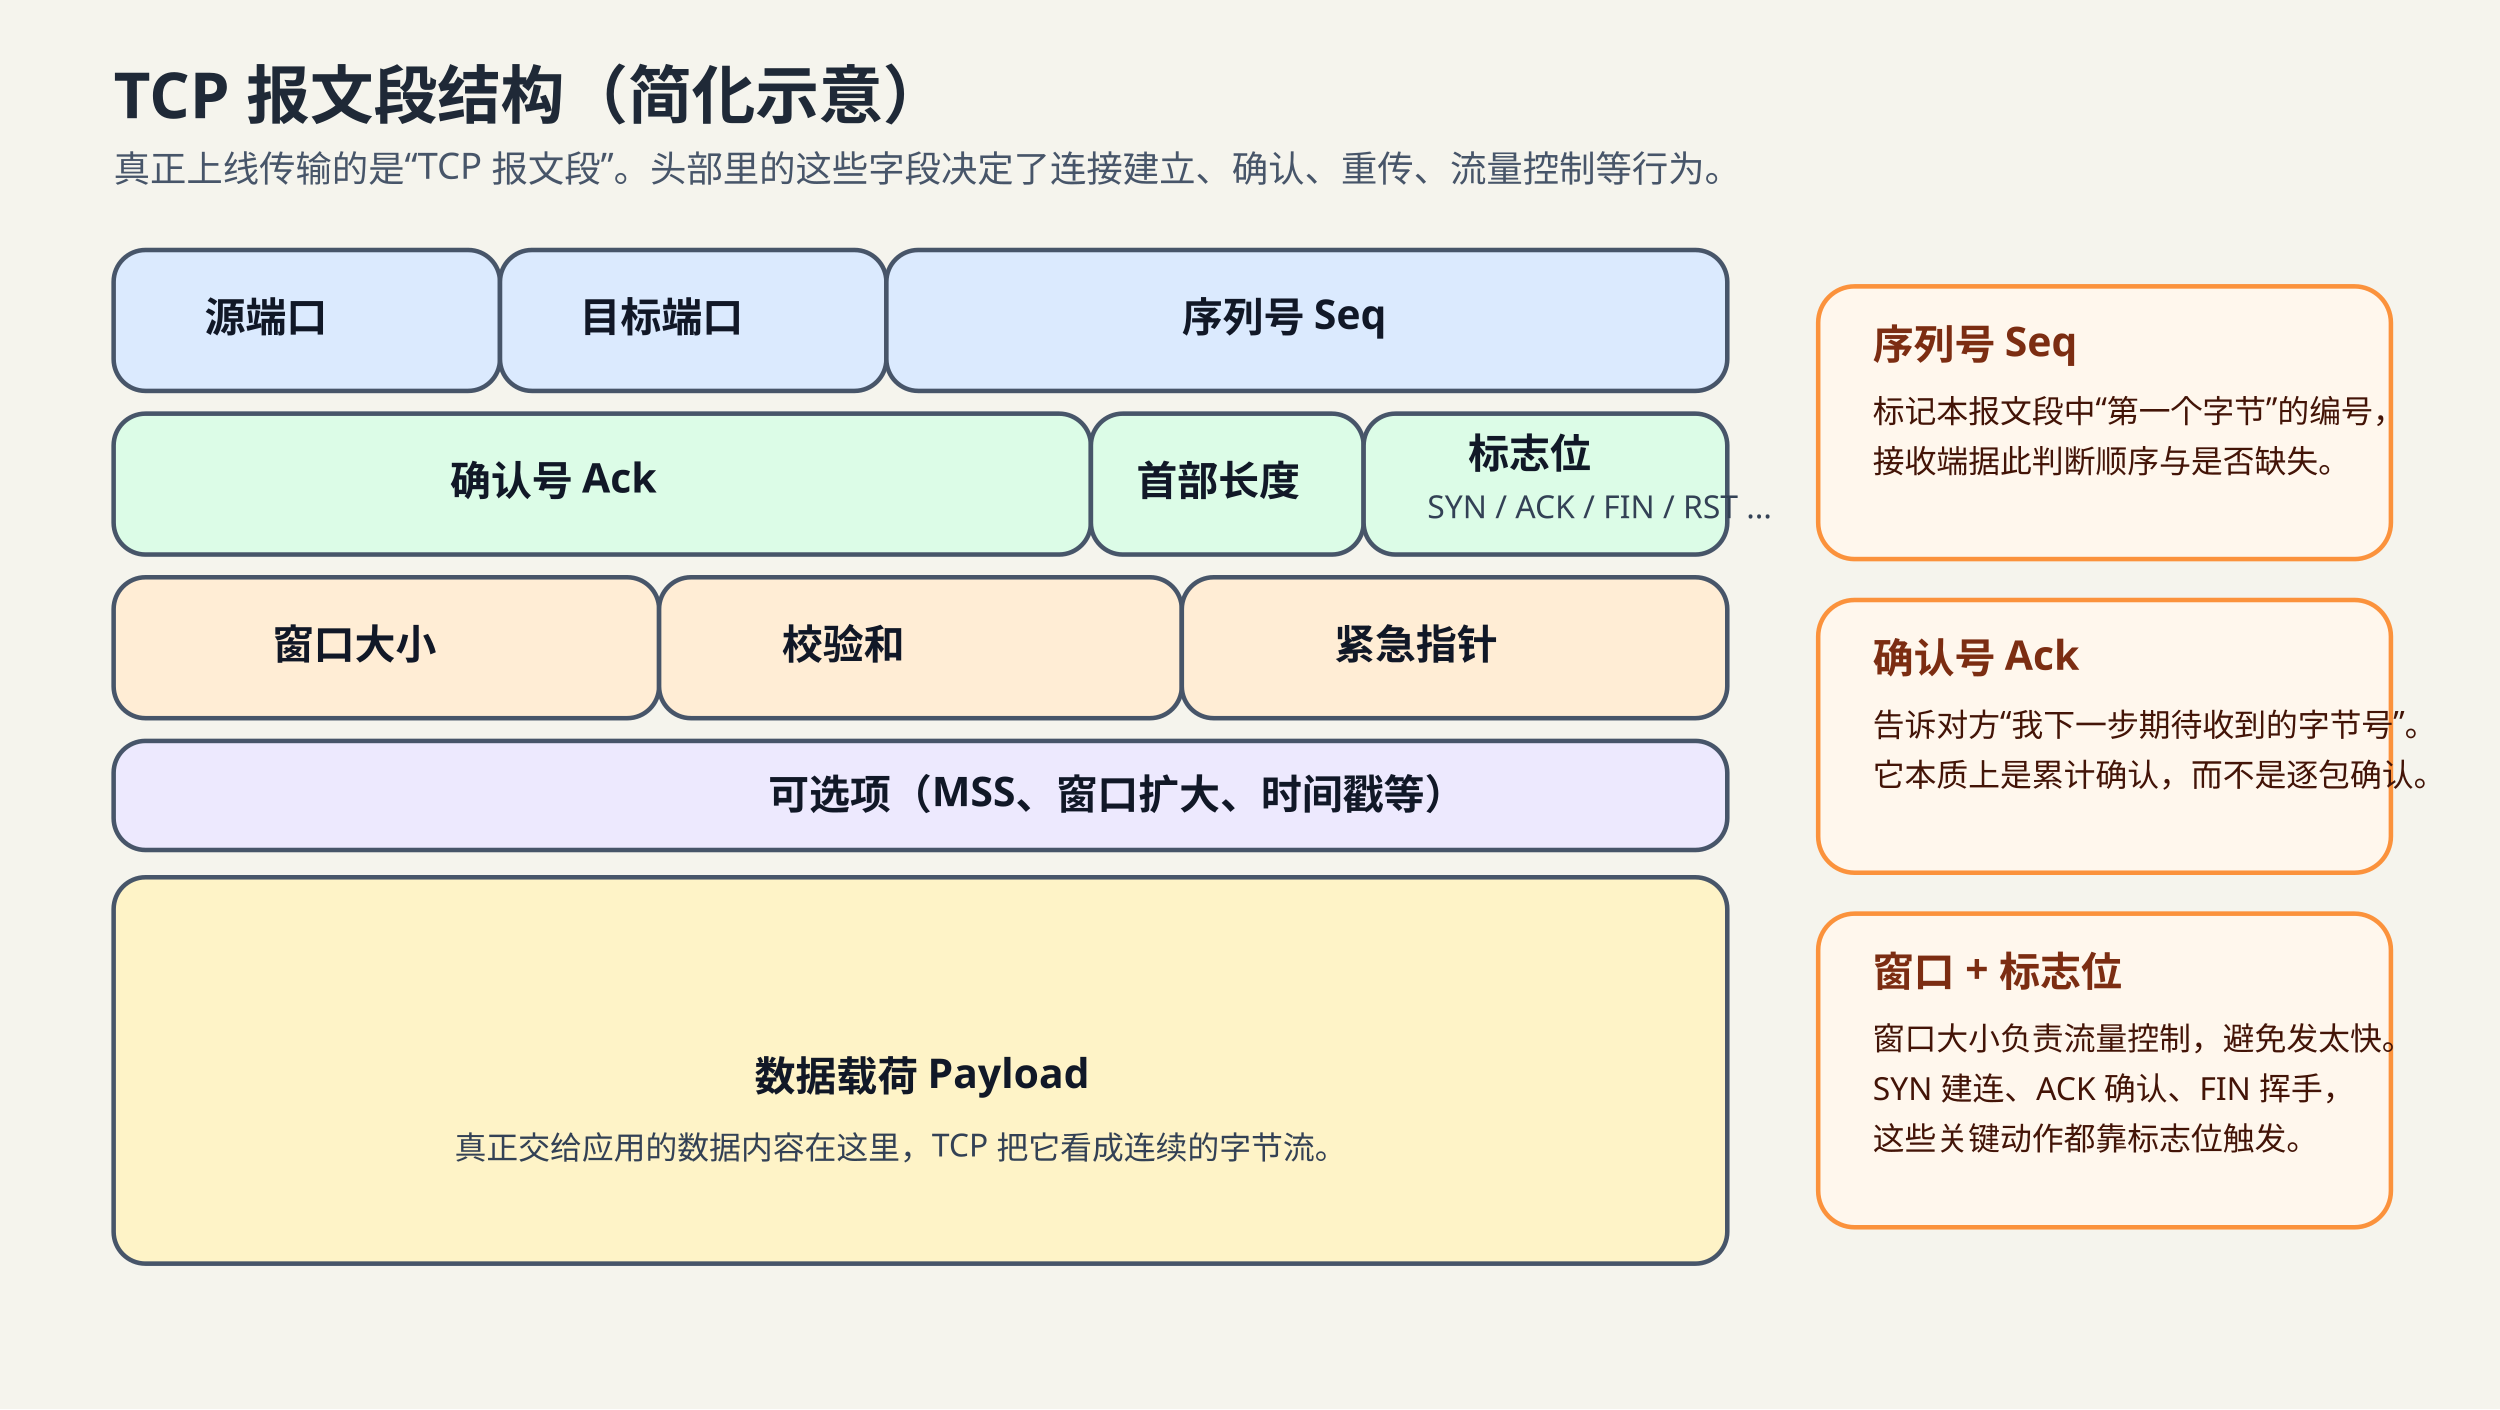
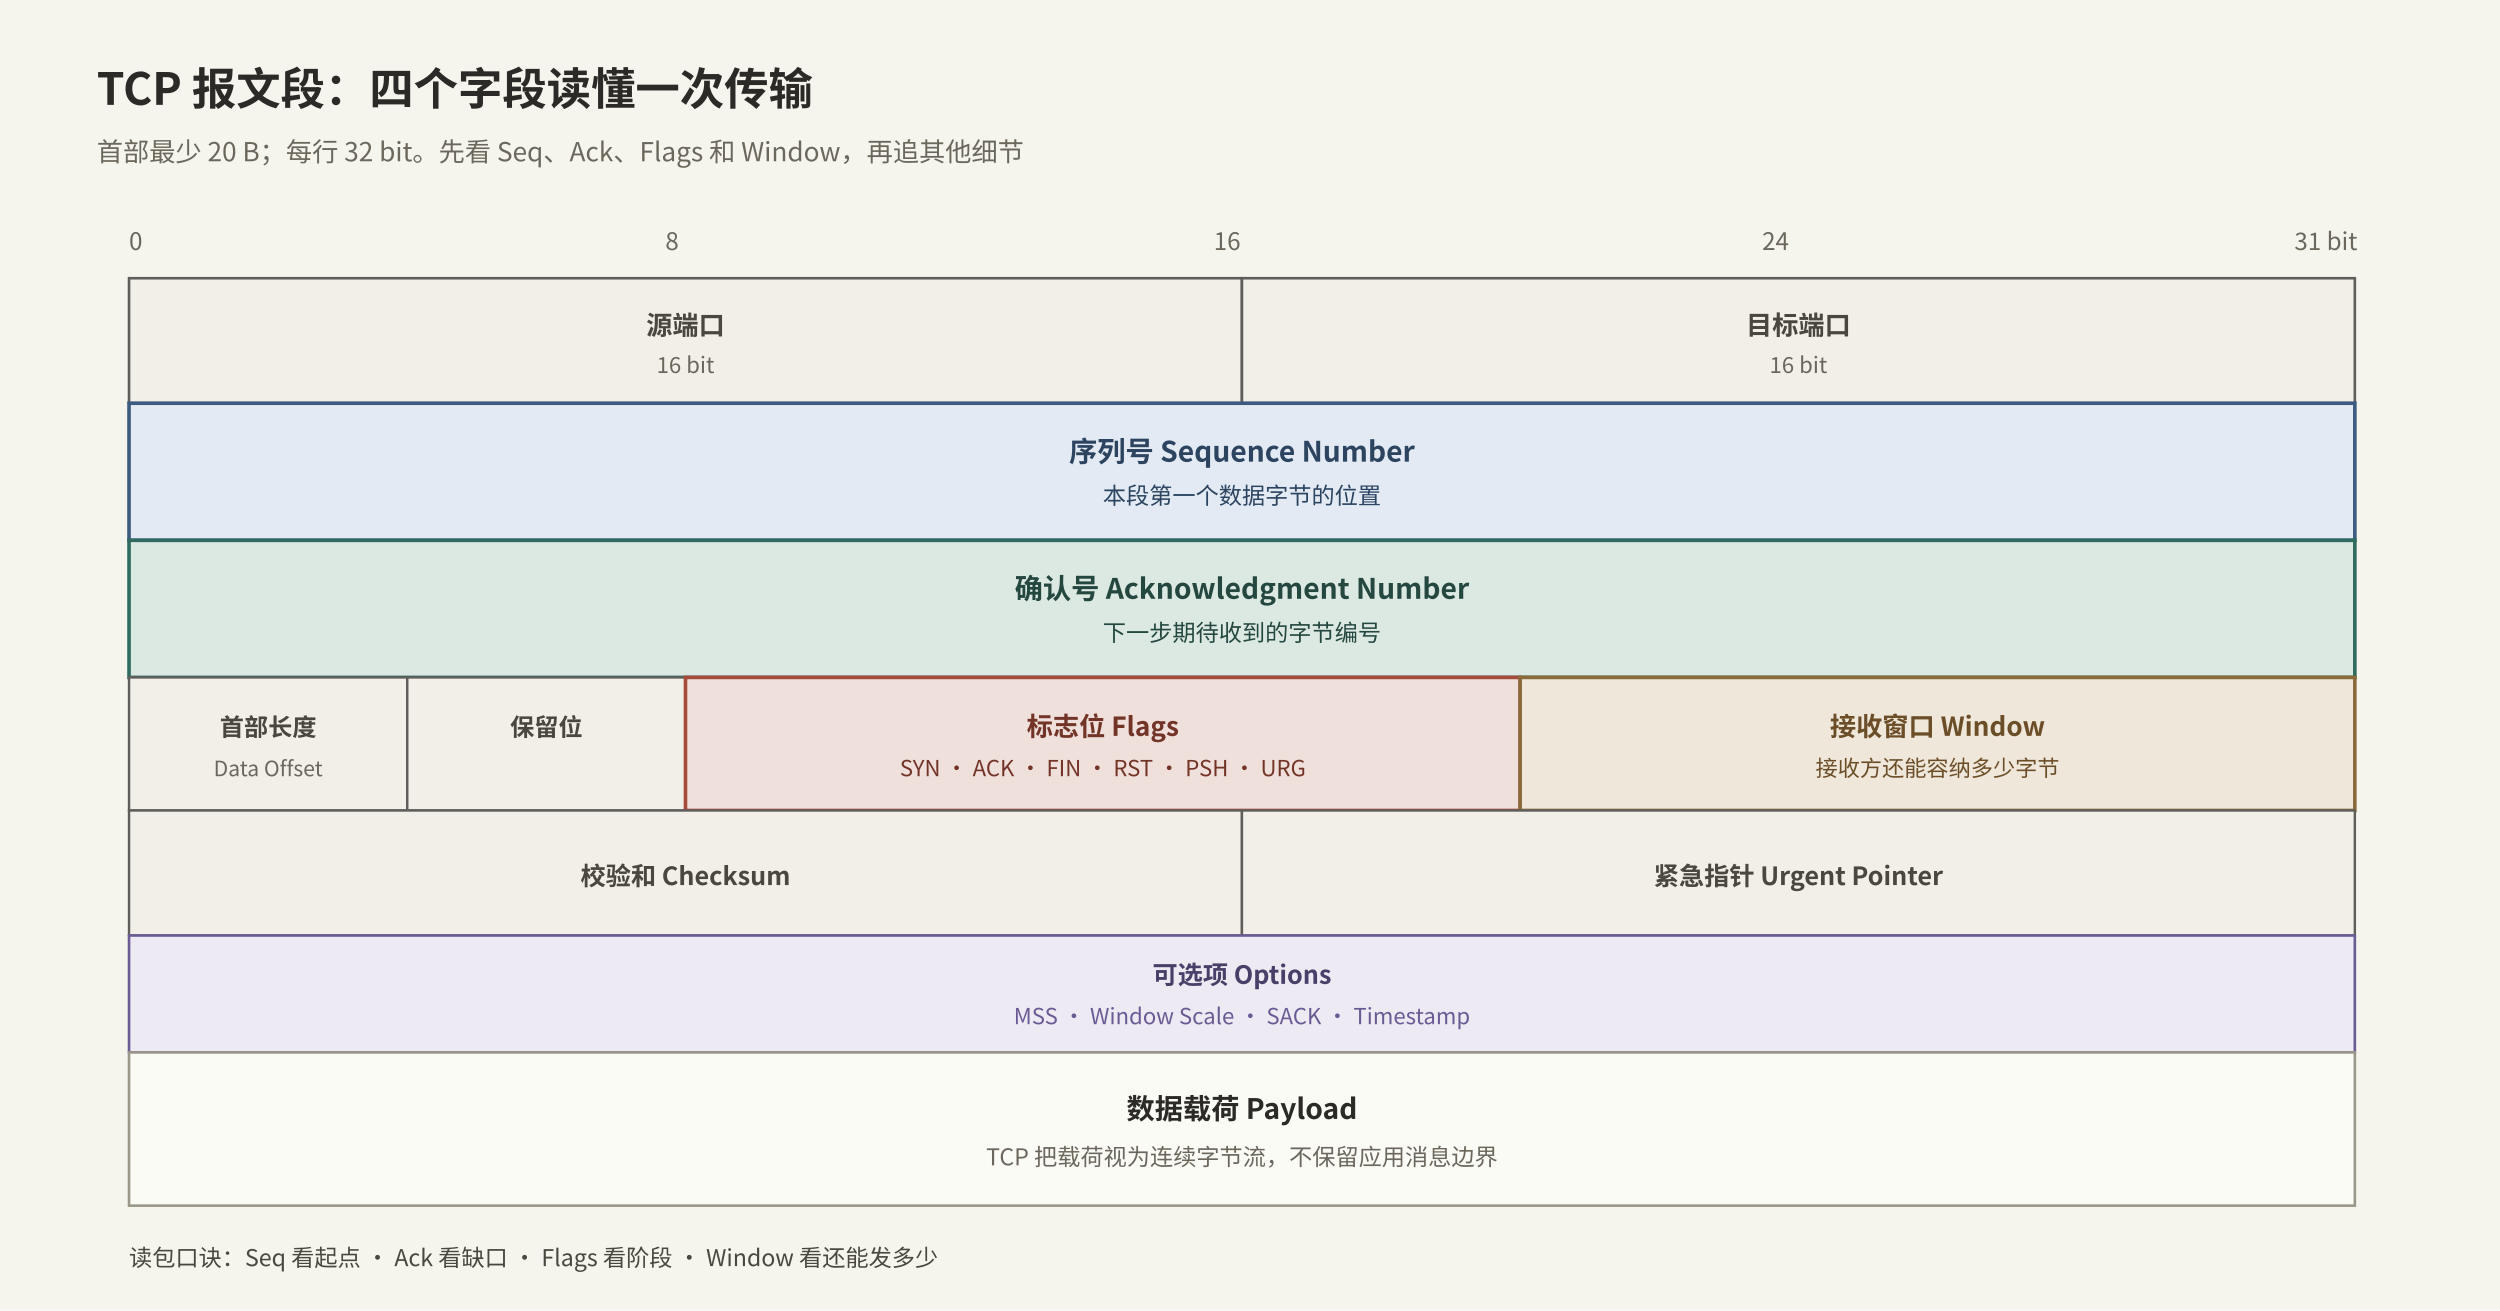
- <svg xmlns="http://www.w3.org/2000/svg" width="1100" height="620" viewBox="0 0 1100 620">
-   <defs>
-     <style>
-       .title { font: 700 28px 'Microsoft YaHei', 'PingFang SC', sans-serif; fill: #1f2937; }
-       .subtitle { font: 500 16px 'Microsoft YaHei', 'PingFang SC', sans-serif; fill: #475569; }
-       .cell-title { font: 700 18px 'Microsoft YaHei', 'PingFang SC', sans-serif; fill: #111827; }
-       .cell-text { font: 500 14px 'Microsoft YaHei', 'PingFang SC', sans-serif; fill: #334155; }
-       .note-title { font: 700 18px 'Microsoft YaHei', 'PingFang SC', sans-serif; fill: #7c2d12; }
-       .note-text { font: 500 14px 'Microsoft YaHei', 'PingFang SC', sans-serif; fill: #431407; }
-       .field { stroke: #475569; stroke-width: 2; rx: 14; }
-       .blue { fill: #dbeafe; }
-       .green { fill: #dcfce7; }
-       .orange { fill: #ffedd5; }
-       .purple { fill: #ede9fe; }
-       .yellow { fill: #fef3c7; }
-       .note-box { fill: #fff7ed; stroke: #fb923c; stroke-width: 2; rx: 16; }
-     </style>
-   </defs>
-   <rect width="1100" height="620" fill="rgb(245, 244, 237)" />
-   <text x="50" y="52" class="title">TCP 报文段结构（简化示意）</text>
-   <text x="50" y="80" class="subtitle">真正上线传输的是“TCP 报文段”。头部里的这些字段决定了连接建立、确认、重传、流量控制等行为。</text>
-   <rect x="50" y="110" width="170" height="62" class="field blue" />
-   <rect x="220" y="110" width="170" height="62" class="field blue" />
-   <rect x="390" y="110" width="370" height="62" class="field blue" />
-   <text x="90" y="146" class="cell-title">源端口</text>
-   <text x="255" y="146" class="cell-title">目标端口</text>
-   <text x="520" y="146" class="cell-title">序列号 Seq</text>
-   <rect x="50" y="182" width="430" height="62" class="field green" />
-   <rect x="480" y="182" width="120" height="62" class="field green" />
-   <rect x="600" y="182" width="160" height="62" class="field green" />
-   <text x="198" y="218" class="cell-title">确认号 Ack</text>
-   <text x="500" y="218" class="cell-title">首部长度</text>
-   <text x="646" y="206" class="cell-title">标志位</text>
-   <text x="628" y="228" class="cell-text">SYN / ACK / FIN / RST ...</text>
-   <rect x="50" y="254" width="240" height="62" class="field orange" />
-   <rect x="290" y="254" width="230" height="62" class="field orange" />
-   <rect x="520" y="254" width="240" height="62" class="field orange" />
-   <text x="120" y="290" class="cell-title">窗口大小</text>
-   <text x="344" y="290" class="cell-title">校验和</text>
-   <text x="587" y="290" class="cell-title">紧急指针</text>
-   <rect x="50" y="326" width="710" height="48" class="field purple" />
-   <text x="338" y="356" class="cell-title">可选项（MSS、窗口扩大、时间戳等）</text>
-   <rect x="50" y="386" width="710" height="170" class="field yellow" />
-   <text x="332" y="480" class="cell-title">数据载荷 Payload</text>
-   <text x="200" y="510" class="cell-text">真正交给应用的数据内容在这里，TCP 把它看成连续的字节流。</text>
-   <rect x="800" y="126" width="252" height="120" class="note-box" />
-   <text x="824" y="158" class="note-title">序列号 Seq</text>
-   <text x="824" y="186" class="note-text">标记本报文段中“第一个字节”的编号，</text>
-   <text x="824" y="208" class="note-text">接收端据此判断顺序与是否缺失。</text>
-   <rect x="800" y="264" width="252" height="120" class="note-box" />
-   <text x="824" y="296" class="note-title">确认号 Ack</text>
-   <text x="824" y="324" class="note-text">告诉对方“我下一步期待收到的字节号”。</text>
-   <text x="824" y="346" class="note-text">它本质上是累计确认，而不是逐包确认。</text>
-   <rect x="800" y="402" width="252" height="138" class="note-box" />
-   <text x="824" y="434" class="note-title">窗口 + 标志位</text>
-   <text x="824" y="462" class="note-text">窗口大小负责流量控制，避免发太快。</text>
-   <text x="824" y="484" class="note-text">SYN 建连、ACK 确认、FIN 挥手，</text>
-   <text x="824" y="506" class="note-text">这些关键动作都靠标志位触发。</text>
+ <svg xmlns="http://www.w3.org/2000/svg" viewBox="0 0 1240 650" font-family="'PingFang SC','Hiragino Sans GB','Microsoft YaHei','Noto Sans CJK SC',sans-serif">
+   <rect width="1240" height="650" fill="rgb(245, 244, 237)" />
+   <text x="48" y="52" font-size="22" font-weight="700" fill="#2B2A26">TCP 报文段：四个字段读懂一次传输</text>
+   <text x="48" y="80" font-size="13" fill="#6B675C">首部最少 20 B；每行 32 bit。先看 Seq、Ack、Flags 和 Window，再追其他细节</text>
+   <text x="64" y="124" font-size="12" fill="#6B675C">0</text>
+   <text x="330" y="124" font-size="12" fill="#6B675C">8</text>
+   <text x="602" y="124" font-size="12" fill="#6B675C">16</text>
+   <text x="874" y="124" font-size="12" fill="#6B675C">24</text>
+   <text x="1138" y="124" font-size="12" fill="#6B675C">31 bit</text>
+   <rect x="64" y="138" width="552" height="62" fill="#F1EFE8" stroke="#5F5E5A" stroke-width="1.3" />
+   <rect x="616" y="138" width="552" height="62" fill="#F1EFE8" stroke="#5F5E5A" stroke-width="1.3" />
+   <text x="340" y="166" font-size="13" font-weight="700" fill="#4A473F" text-anchor="middle">源端口</text>
+   <text x="340" y="185" font-size="11" fill="#6B675C" text-anchor="middle">16 bit</text>
+   <text x="892" y="166" font-size="13" font-weight="700" fill="#4A473F" text-anchor="middle">目标端口</text>
+   <text x="892" y="185" font-size="11" fill="#6B675C" text-anchor="middle">16 bit</text>
+   <rect x="64" y="200" width="1104" height="68" fill="#E3EAF4" stroke="#3D5A80" stroke-width="1.8" />
+   <text x="616" y="229" font-size="14" font-weight="700" fill="#2C4460" text-anchor="middle">序列号 Sequence Number</text>
+   <text x="616" y="250" font-size="11.5" fill="#2C4460" text-anchor="middle">本段第一个数据字节的位置</text>
+   <rect x="64" y="268" width="1104" height="68" fill="#DCE9E3" stroke="#2F6B5E" stroke-width="1.8" />
+   <text x="616" y="297" font-size="14" font-weight="700" fill="#24473F" text-anchor="middle">确认号 Acknowledgment Number</text>
+   <text x="616" y="318" font-size="11.5" fill="#24473F" text-anchor="middle">下一步期待收到的字节编号</text>
+   <rect x="64" y="336" width="138" height="66" fill="#F1EFE8" stroke="#5F5E5A" stroke-width="1.2" />
+   <rect x="202" y="336" width="138" height="66" fill="#F1EFE8" stroke="#5F5E5A" stroke-width="1.2" />
+   <rect x="340" y="336" width="414" height="66" fill="#F0E0DB" stroke="#A64B3C" stroke-width="1.8" />
+   <rect x="754" y="336" width="414" height="66" fill="#EFE7DA" stroke="#8A6A3A" stroke-width="1.8" />
+   <text x="133" y="365" font-size="12" font-weight="700" fill="#4A473F" text-anchor="middle">首部长度</text>
+   <text x="133" y="385" font-size="10.5" fill="#6B675C" text-anchor="middle">Data Offset</text>
+   <text x="271" y="365" font-size="12" font-weight="700" fill="#4A473F" text-anchor="middle">保留位</text>
+   <text x="547" y="365" font-size="13" font-weight="700" fill="#733428" text-anchor="middle">标志位 Flags</text>
+   <text x="547" y="385" font-size="11" fill="#733428" text-anchor="middle">SYN · ACK · FIN · RST · PSH · URG</text>
+   <text x="961" y="365" font-size="13" font-weight="700" fill="#6B4E28" text-anchor="middle">接收窗口 Window</text>
+   <text x="961" y="385" font-size="11" fill="#6B4E28" text-anchor="middle">接收方还能容纳多少字节</text>
+   <rect x="64" y="402" width="552" height="62" fill="#F1EFE8" stroke="#5F5E5A" stroke-width="1.2" />
+   <rect x="616" y="402" width="552" height="62" fill="#F1EFE8" stroke="#5F5E5A" stroke-width="1.2" />
+   <text x="340" y="439" font-size="12.5" font-weight="700" fill="#4A473F" text-anchor="middle">校验和 Checksum</text>
+   <text x="892" y="439" font-size="12.5" font-weight="700" fill="#4A473F" text-anchor="middle">紧急指针 Urgent Pointer</text>
+   <rect x="64" y="464" width="1104" height="58" fill="#EDEAF3" stroke="#6B5B95" stroke-width="1.3" />
+   <text x="616" y="488" font-size="12.5" font-weight="700" fill="#4A3F68" text-anchor="middle">可选项 Options</text>
+   <text x="616" y="508" font-size="11" fill="#6B5B95" text-anchor="middle">MSS · Window Scale · SACK · Timestamp</text>
+   <rect x="64" y="522" width="1104" height="76" fill="#FBFBF6" stroke="#9B968A" stroke-width="1.3" />
+   <text x="616" y="555" font-size="14" font-weight="700" fill="#2B2A26" text-anchor="middle">数据载荷 Payload</text>
+   <text x="616" y="578" font-size="11.5" fill="#6B675C" text-anchor="middle">TCP 把载荷视为连续字节流，不保留应用消息边界</text>
+   <text x="64" y="628" font-size="11.5" fill="#4A473F">读包口诀：Seq 看起点 · Ack 看缺口 · Flags 看阶段 · Window 看还能发多少</text>
</svg>
